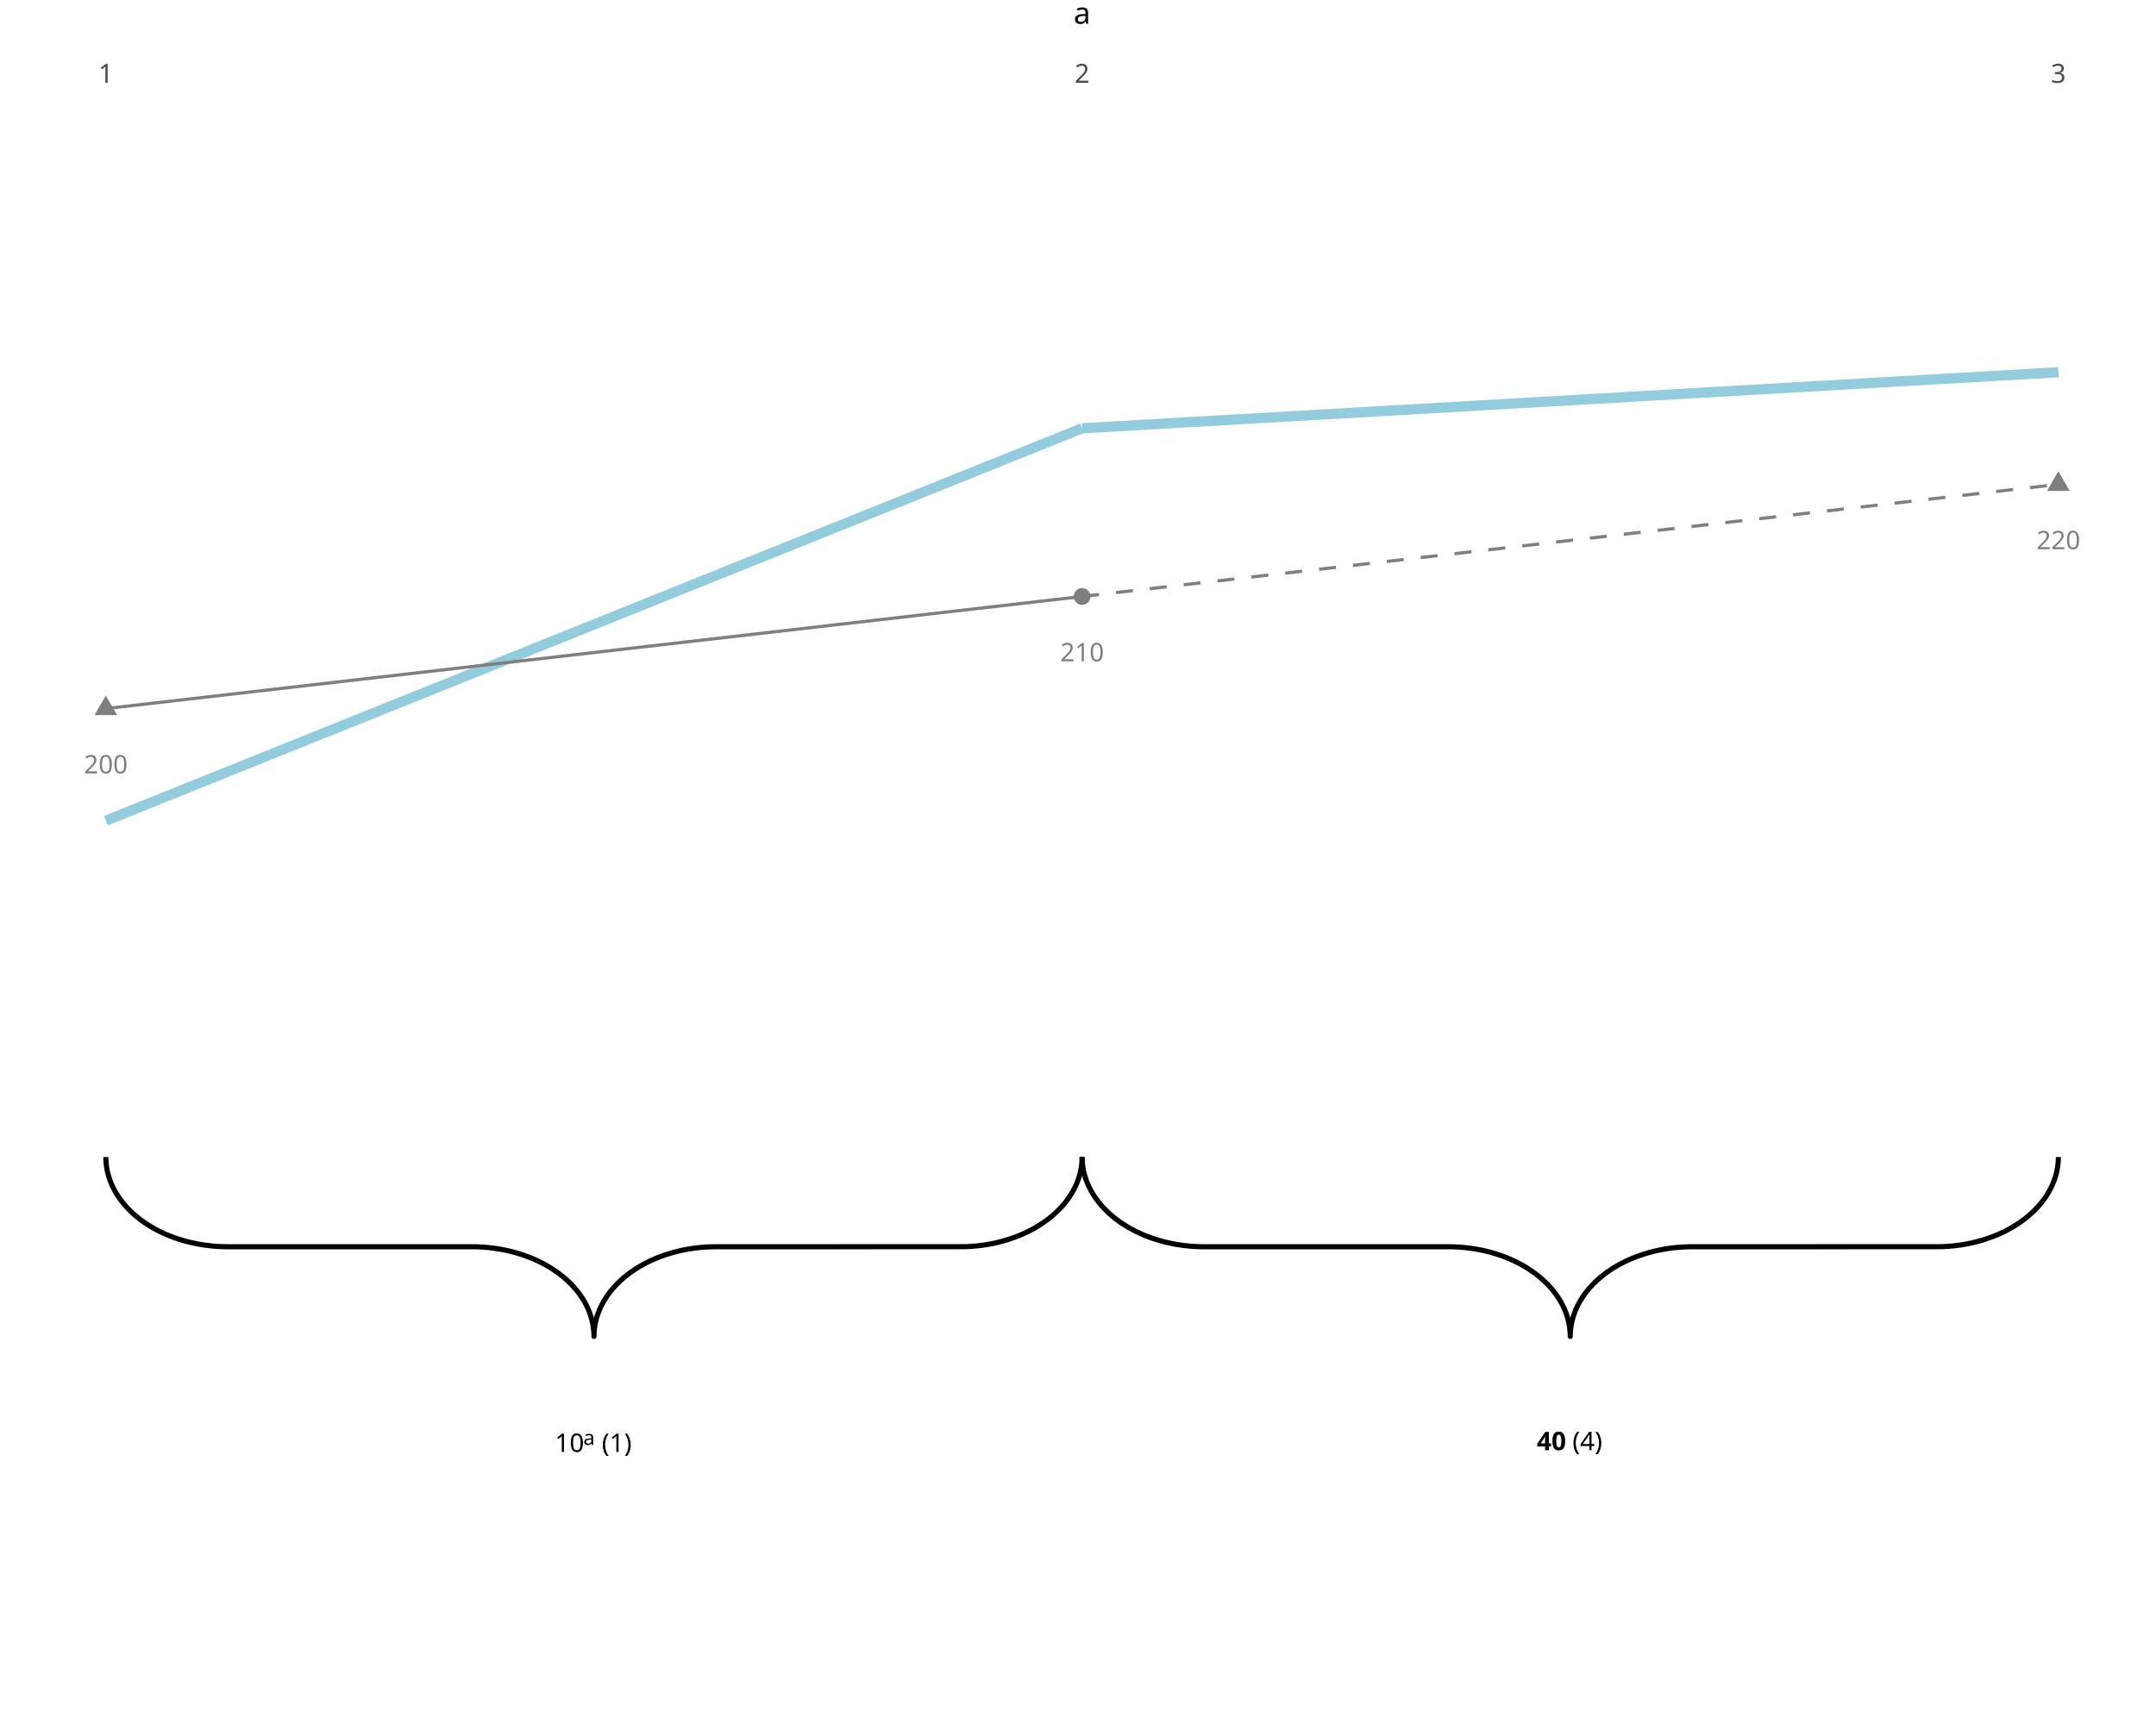
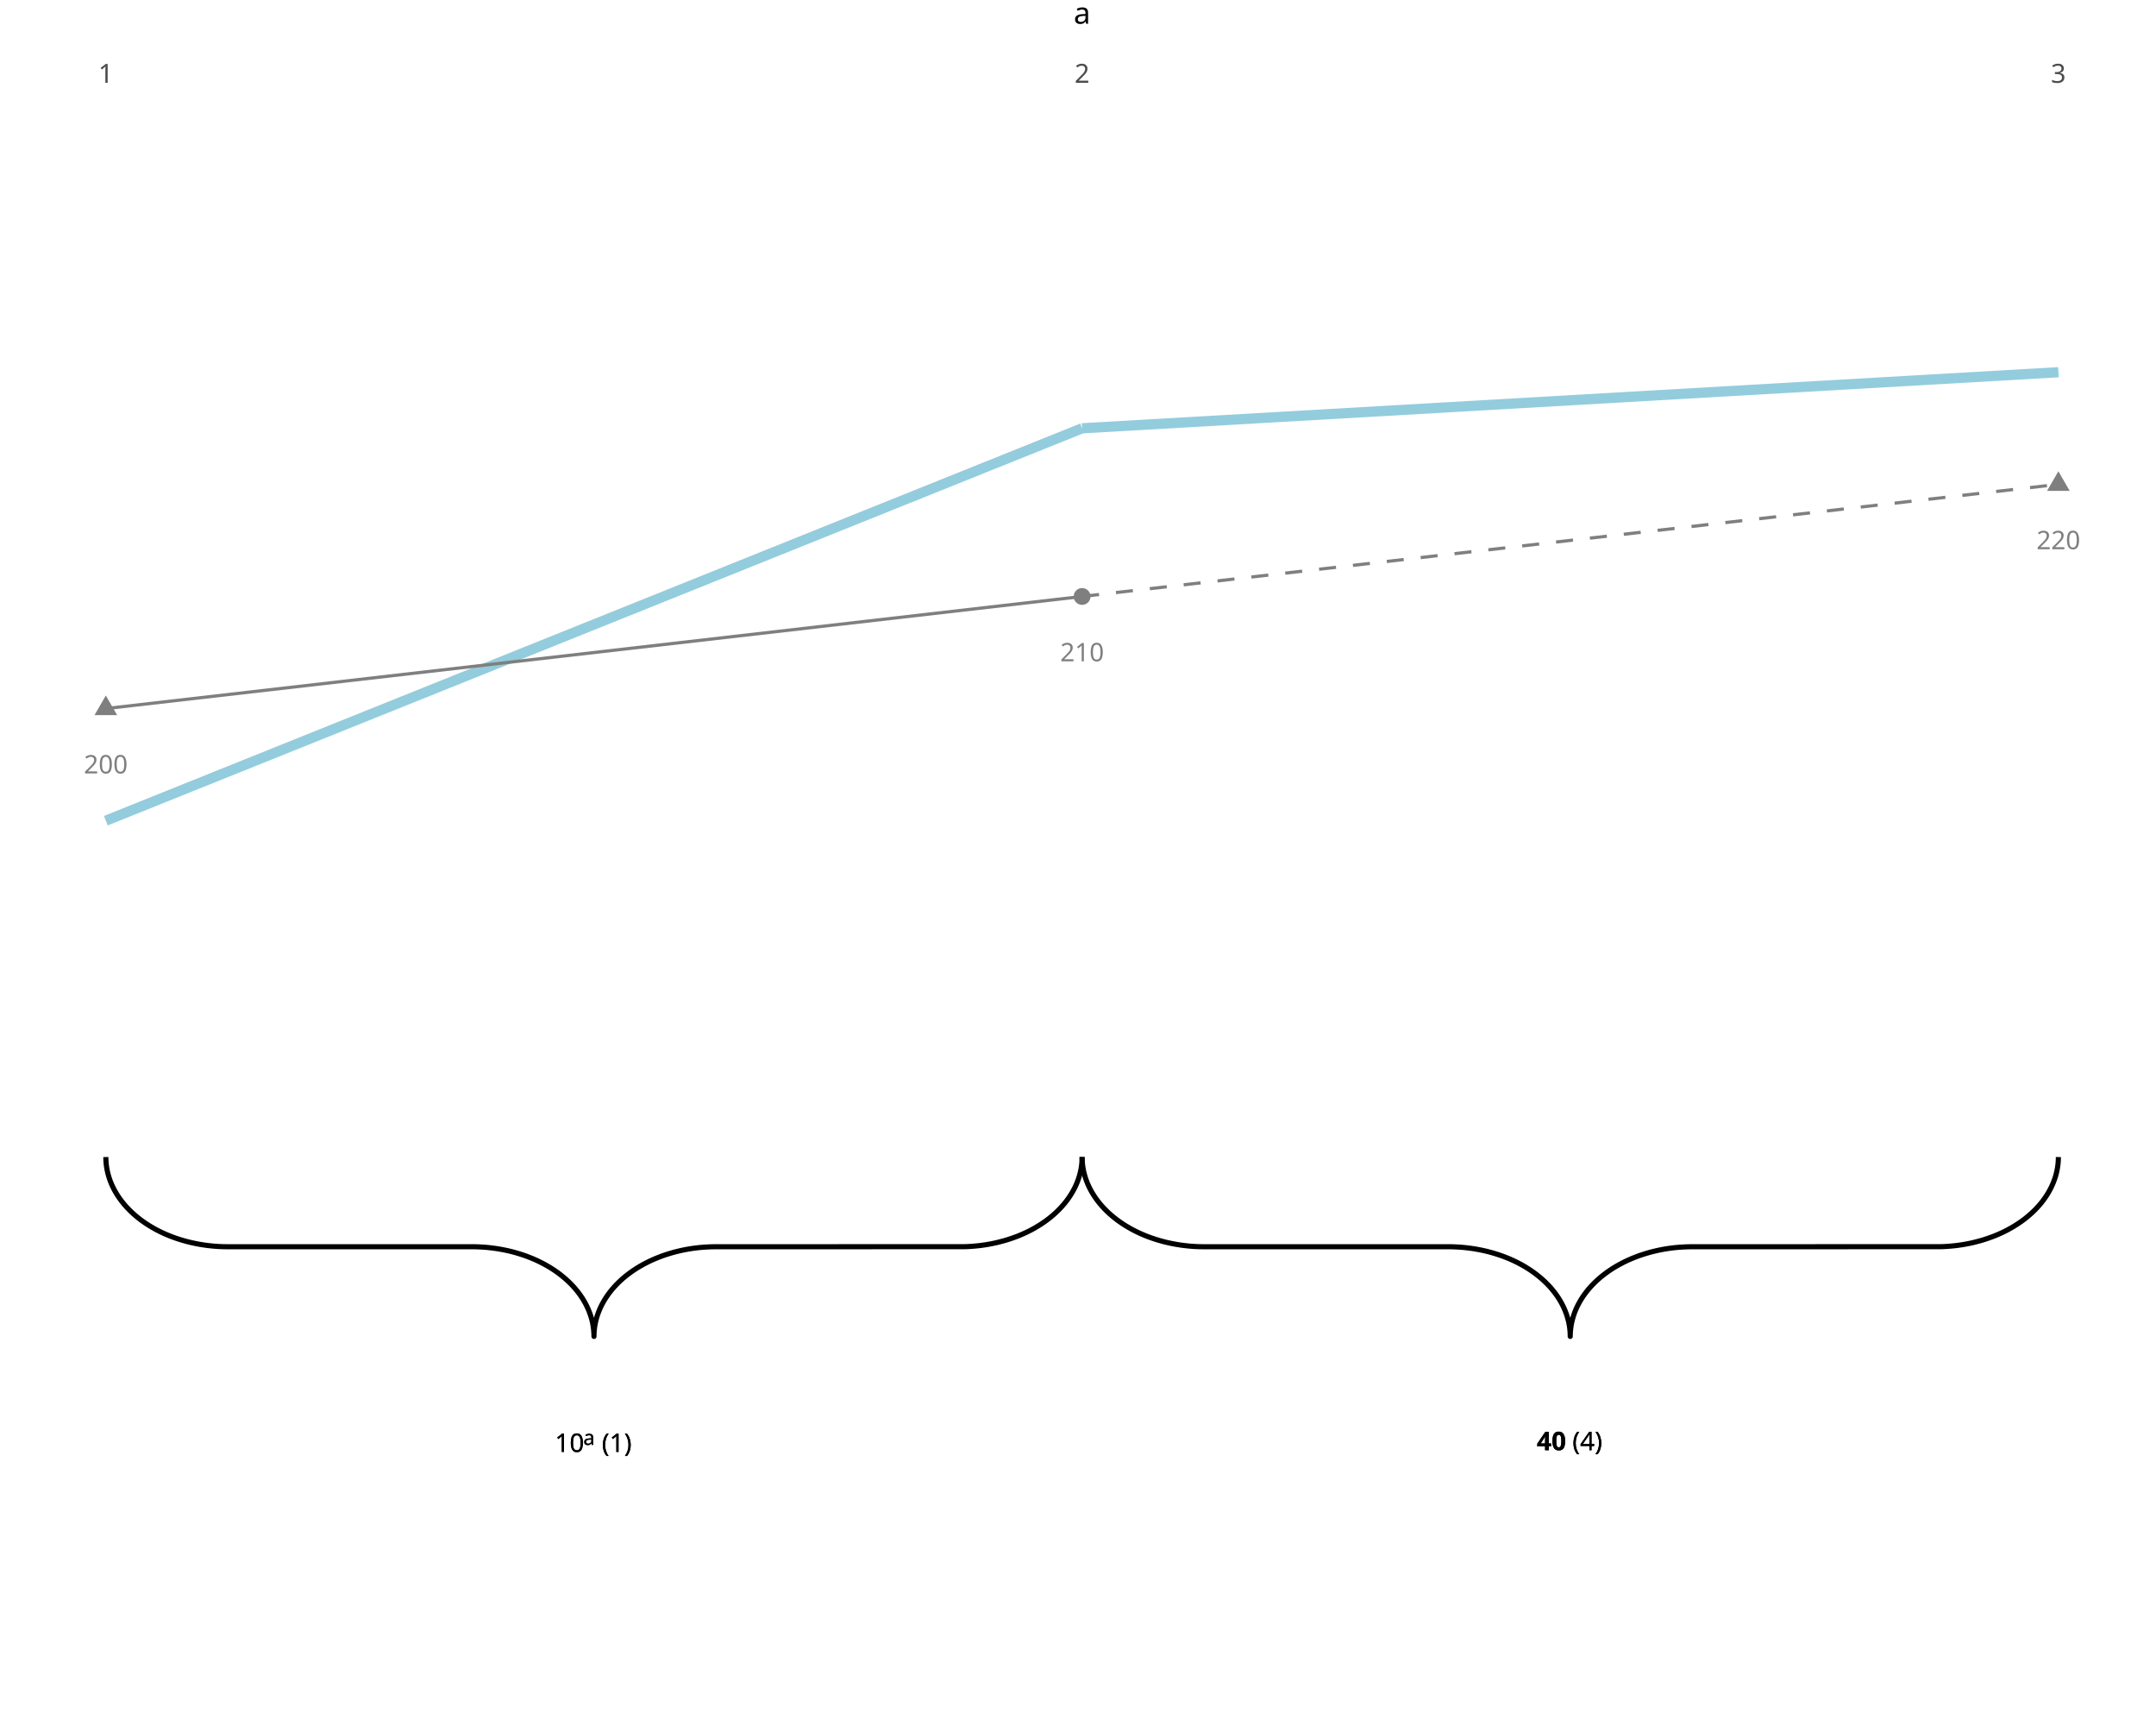
<svg xmlns="http://www.w3.org/2000/svg" class="svglite" data-engine-version="2.0" width="720.00pt" height="576.00pt" viewBox="0 0 720.00 576.00">
  <defs>
    <style type="text/css">
    .svglite line, .svglite polyline, .svglite polygon, .svglite path, .svglite rect, .svglite circle {
      fill: none;
      stroke: #000000;
      stroke-linecap: round;
      stroke-linejoin: round;
      stroke-miterlimit: 10.00;
    }
  </style>
  </defs>
  <rect width="100%" height="100%" style="stroke: none; fill: #FFFFFF;" />
  <defs>
    <clipPath id="cpMC4wMHw3MjAuMDB8MC4wMHw1NzYuMDA=">
      <rect x="0.00" y="0.00" width="720.00" height="576.00" />
    </clipPath>
  </defs>
  <g clip-path="url(#cpMC4wMHw3MjAuMDB8MC4wMHw1NzYuMDA=)">
    <polyline points="35.34,386.35 35.35,386.83 35.39,387.77 35.47,388.71 35.59,389.66 35.75,390.59 35.96,391.53 36.20,392.46 36.48,393.38 36.80,394.29 37.16,395.20 37.56,396.10 38.00,396.99 38.48,397.87 38.99,398.74 39.54,399.59 40.13,400.43 40.75,401.26 41.41,402.07 42.10,402.87 42.83,403.65 43.59,404.41 44.38,405.16 45.20,405.88 46.06,406.59 46.94,407.28 47.85,407.94 48.79,408.59 49.76,409.21 50.76,409.81 51.78,410.39 52.82,410.94 53.89,411.47 54.98,411.97 56.09,412.45 57.22,412.90 58.37,413.32 59.54,413.72 60.72,414.09 61.92,414.43 63.14,414.75 64.36,415.03 65.60,415.29 66.85,415.52 68.11,415.72 69.37,415.89 70.64,416.03 71.92,416.15 73.20,416.23 74.49,416.28 75.77,416.30 158.57,416.31 159.85,416.35 161.14,416.42 162.42,416.51 163.69,416.64 164.96,416.80 166.22,416.98 167.48,417.20 168.72,417.44 169.95,417.71 171.17,418.01 172.38,418.34 173.57,418.70 174.74,419.08 175.90,419.49 177.04,419.93 178.16,420.39 179.27,420.88 180.34,421.40 181.40,421.94 182.43,422.50 183.44,423.09 184.42,423.70 185.38,424.34 186.31,424.99 187.20,425.67 188.07,426.37 188.91,427.08 189.72,427.82 190.50,428.57 191.24,429.34 191.95,430.13 192.63,430.94 193.27,431.76 193.87,432.59 194.44,433.44 194.97,434.30 195.47,435.17 195.92,436.06 196.34,436.95 196.72,437.86 197.06,438.77 197.36,439.69 197.63,440.61 197.85,441.54 198.03,442.48 198.17,443.42 198.27,444.36 198.34,445.31 198.36,446.25 198.36,446.25 198.36,445.78 198.40,444.83 198.48,443.89 198.60,442.95 198.77,442.01 198.97,441.08 199.21,440.15 199.49,439.23 199.82,438.31 200.18,437.40 200.58,436.50 201.01,435.62 201.49,434.74 202.00,433.87 202.55,433.02 203.14,432.17 203.76,431.35 204.42,430.53 205.11,429.74 205.84,428.96 206.60,428.19 207.39,427.45 208.21,426.72 209.07,426.01 209.95,425.33 210.87,424.66 211.81,424.02 212.78,423.39 213.77,422.80 214.79,422.22 215.84,421.67 216.90,421.14 217.99,420.64 219.11,420.16 220.24,419.71 221.39,419.28 222.55,418.89 223.74,418.52 224.94,418.17 226.15,417.86 227.38,417.57 228.61,417.31 229.86,417.08 231.12,416.88 232.39,416.71 233.66,416.57 234.94,416.46 236.22,416.38 237.50,416.33 238.79,416.30 321.58,416.29 322.87,416.26 324.15,416.19 325.43,416.09 326.71,415.97 327.97,415.81 329.24,415.63 330.49,415.41 331.73,415.17 332.96,414.90 334.18,414.59 335.39,414.27 336.58,413.91 337.76,413.52 338.92,413.11 340.06,412.68 341.18,412.21 342.28,411.72 343.36,411.21 344.41,410.67 345.45,410.10 346.45,409.51 347.44,408.90 348.39,408.27 349.32,407.61 350.22,406.94 351.09,406.24 351.93,405.52 352.73,404.79 353.51,404.03 354.25,403.26 354.96,402.47 355.64,401.67 356.28,400.85 356.88,400.01 357.45,399.17 357.98,398.30 358.48,397.43 358.94,396.55 359.36,395.65 359.74,394.75 360.08,393.84 360.38,392.92 360.64,391.99 360.86,391.06 361.05,390.13 361.19,389.19 361.29,388.24 361.35,387.30 361.37,386.35 361.37,386.35 " style="stroke-width: 1.71; stroke-linecap: butt;" />
    <polyline points="361.37,386.35 361.37,386.83 361.42,387.77 361.50,388.71 361.62,389.66 361.78,390.59 361.98,391.53 362.23,392.46 362.51,393.38 362.83,394.29 363.19,395.20 363.59,396.10 364.03,396.99 364.50,397.87 365.02,398.74 365.57,399.59 366.15,400.43 366.78,401.26 367.43,402.07 368.13,402.87 368.85,403.65 369.61,404.41 370.40,405.16 371.23,405.88 372.08,406.59 372.97,407.28 373.88,407.94 374.82,408.59 375.79,409.21 376.79,409.81 377.81,410.39 378.85,410.94 379.92,411.47 381.01,411.97 382.12,412.45 383.25,412.90 384.40,413.32 385.57,413.72 386.75,414.09 387.95,414.43 389.16,414.75 390.39,415.03 391.63,415.29 392.88,415.52 394.13,415.72 395.40,415.89 396.67,416.03 397.95,416.15 399.23,416.23 400.52,416.28 401.80,416.30 484.60,416.31 485.88,416.35 487.16,416.42 488.44,416.51 489.72,416.64 490.99,416.80 492.25,416.98 493.50,417.20 494.75,417.44 495.98,417.71 497.20,418.01 498.40,418.34 499.60,418.70 500.77,419.08 501.93,419.49 503.07,419.93 504.19,420.39 505.29,420.88 506.37,421.40 507.43,421.94 508.46,422.50 509.47,423.09 510.45,423.70 511.41,424.34 512.33,424.99 513.23,425.67 514.10,426.37 514.94,427.08 515.75,427.82 516.52,428.57 517.27,429.34 517.98,430.13 518.65,430.94 519.29,431.76 519.90,432.59 520.47,433.44 521.00,434.30 521.49,435.17 521.95,436.06 522.37,436.95 522.75,437.86 523.09,438.77 523.39,439.69 523.65,440.61 523.88,441.54 524.06,442.48 524.20,443.42 524.30,444.36 524.36,445.31 524.38,446.25 524.38,446.25 524.39,445.78 524.43,444.83 524.51,443.89 524.63,442.95 524.79,442.01 525.00,441.08 525.24,440.15 525.52,439.23 525.84,438.31 526.20,437.40 526.60,436.50 527.04,435.62 527.52,434.74 528.03,433.87 528.58,433.02 529.17,432.17 529.79,431.35 530.45,430.53 531.14,429.74 531.87,428.96 532.63,428.19 533.42,427.45 534.24,426.72 535.10,426.01 535.98,425.33 536.89,424.66 537.84,424.02 538.80,423.39 539.80,422.80 540.82,422.22 541.86,421.67 542.93,421.14 544.02,420.64 545.13,420.16 546.26,419.71 547.41,419.28 548.58,418.89 549.76,418.52 550.96,418.17 552.18,417.86 553.40,417.57 554.64,417.31 555.89,417.08 557.15,416.88 558.41,416.71 559.68,416.57 560.96,416.46 562.24,416.38 563.53,416.33 564.82,416.30 647.61,416.29 648.89,416.26 650.18,416.19 651.46,416.09 652.73,415.97 654.00,415.81 655.26,415.63 656.52,415.41 657.76,415.17 658.99,414.90 660.21,414.59 661.42,414.27 662.61,413.91 663.79,413.52 664.94,413.11 666.08,412.68 667.21,412.21 668.31,411.72 669.39,411.21 670.44,410.67 671.47,410.10 672.48,409.51 673.46,408.90 674.42,408.27 675.35,407.61 676.25,406.94 677.12,406.24 677.95,405.52 678.76,404.79 679.54,404.03 680.28,403.26 680.99,402.47 681.67,401.67 682.31,400.85 682.91,400.01 683.48,399.17 684.01,398.30 684.51,397.43 684.96,396.55 685.38,395.65 685.76,394.75 686.10,393.84 686.41,392.92 686.67,391.99 686.89,391.06 687.07,390.13 687.21,389.19 687.32,388.24 687.38,387.30 687.40,386.35 687.40,386.35 " style="stroke-width: 1.71; stroke-linecap: butt;" />
    <text x="185.31" y="484.83" style="font-size: 8.54px; font-family: sans;" textLength="9.50px" lengthAdjust="spacingAndGlyphs">10</text>
    <text x="194.80" y="482.48" style="font-size: 6.83px; font-family: sans;" textLength="3.80px" lengthAdjust="spacingAndGlyphs">a</text>
    <text x="200.97" y="484.83" style="font-size: 8.54px; font-family: sans;" textLength="10.43px" lengthAdjust="spacingAndGlyphs">(1)</text>
    <text x="513.23" y="484.24" style="font-size: 8.54px; font-weight: bold; font-family: sans;" textLength="9.50px" lengthAdjust="spacingAndGlyphs">40</text>
    <text x="525.10" y="484.24" style="font-size: 8.54px; font-family: sans;" textLength="10.43px" lengthAdjust="spacingAndGlyphs">(4)</text>
+     <text x="185.31" y="484.83" style="font-size: 8.54px; font-family: sans;" textLength="9.50px" lengthAdjust="spacingAndGlyphs">10</text>
+     <text x="194.80" y="482.48" style="font-size: 6.83px; font-family: sans;" textLength="3.80px" lengthAdjust="spacingAndGlyphs">a</text>
+     <text x="200.97" y="484.83" style="font-size: 8.54px; font-family: sans;" textLength="10.43px" lengthAdjust="spacingAndGlyphs">(1)</text>
+     <text x="513.23" y="484.24" style="font-size: 8.54px; font-weight: bold; font-family: sans;" textLength="9.50px" lengthAdjust="spacingAndGlyphs">40</text>
+     <text x="525.10" y="484.24" style="font-size: 8.54px; font-family: sans;" textLength="10.43px" lengthAdjust="spacingAndGlyphs">(4)</text>
    <line x1="35.34" y1="274.04" x2="361.37" y2="143.01" style="stroke-width: 3.41; stroke: #93CDDD; stroke-linecap: butt;" />
    <line x1="361.37" y1="143.01" x2="687.40" y2="124.29" style="stroke-width: 3.41; stroke: #93CDDD; stroke-linecap: butt;" />
    <polygon points="35.34,232.24 39.12,238.79 31.56,238.79 " style="stroke-width: 0.71; stroke: none; fill: #7F7F7F;" />
    <circle cx="361.37" cy="199.17" r="2.81" style="stroke-width: 0.71; stroke: none; fill: #7F7F7F;" />
    <polygon points="687.40,157.36 691.18,163.91 683.62,163.91 " style="stroke-width: 0.71; stroke: none; fill: #7F7F7F;" />
    <text x="35.34" y="258.26" text-anchor="middle" style="font-size: 8.54px; fill: #7F7F7F; font-family: sans;" textLength="14.24px" lengthAdjust="spacingAndGlyphs">200</text>
    <text x="361.37" y="220.82" text-anchor="middle" style="font-size: 8.54px; fill: #7F7F7F; font-family: sans;" textLength="14.24px" lengthAdjust="spacingAndGlyphs">210</text>
    <text x="687.40" y="183.39" text-anchor="middle" style="font-size: 8.54px; fill: #7F7F7F; font-family: sans;" textLength="14.24px" lengthAdjust="spacingAndGlyphs">220</text>
    <line x1="35.34" y1="236.60" x2="361.37" y2="199.17" style="stroke-width: 1.07; stroke: #7F7F7F; stroke-linecap: butt;" />
    <line x1="361.37" y1="199.17" x2="687.40" y2="161.73" style="stroke-width: 1.07; stroke: #7F7F7F; stroke-dasharray: 5.69,5.69; stroke-linecap: butt;" />
    <text x="35.34" y="27.64" text-anchor="middle" style="font-size: 8.80px; fill: #4D4D4D; font-family: sans;" textLength="4.89px" lengthAdjust="spacingAndGlyphs">1</text>
    <text x="361.37" y="27.64" text-anchor="middle" style="font-size: 8.80px; fill: #4D4D4D; font-family: sans;" textLength="4.89px" lengthAdjust="spacingAndGlyphs">2</text>
    <text x="687.40" y="27.64" text-anchor="middle" style="font-size: 8.80px; fill: #4D4D4D; font-family: sans;" textLength="4.89px" lengthAdjust="spacingAndGlyphs">3</text>
    <text x="361.37" y="7.92" text-anchor="middle" style="font-size: 10.00px; font-family: sans;" textLength="5.56px" lengthAdjust="spacingAndGlyphs">a</text>
    <text x="361.37" y="18.72" text-anchor="middle" style="font-size: 10.00px; font-family: sans;" textLength="2.78px" lengthAdjust="spacingAndGlyphs"> </text>
  </g>
</svg>
